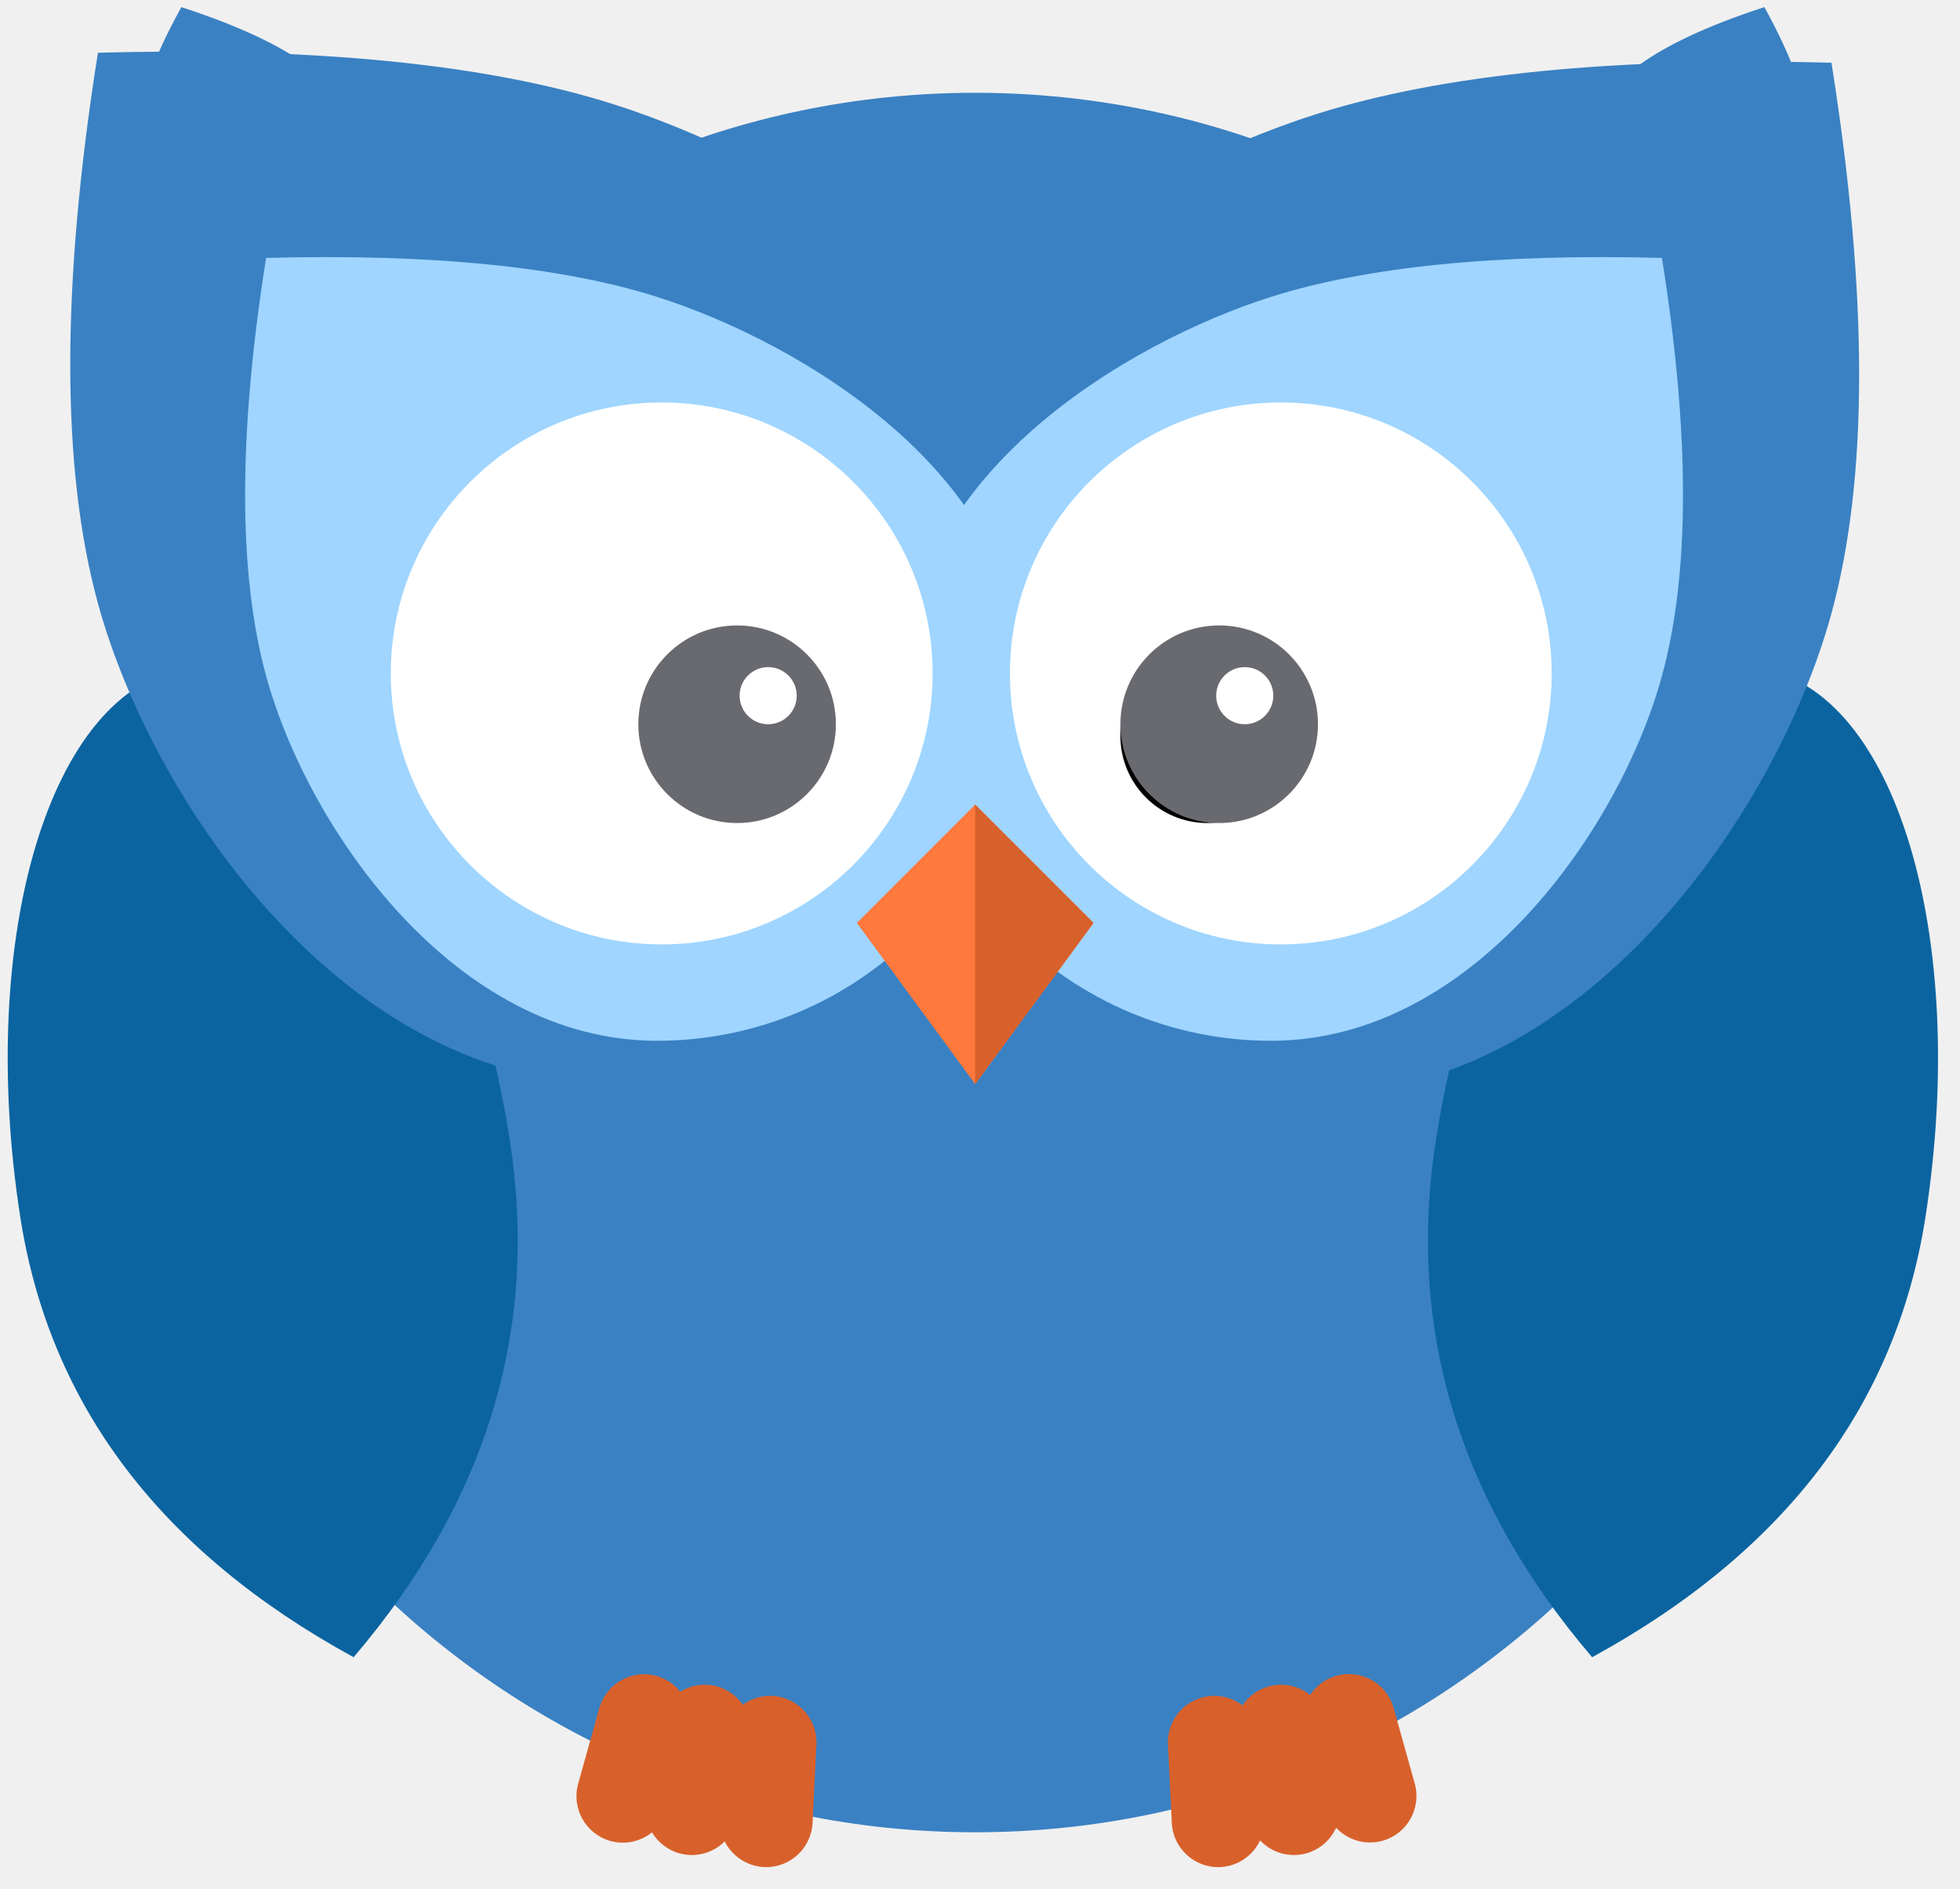
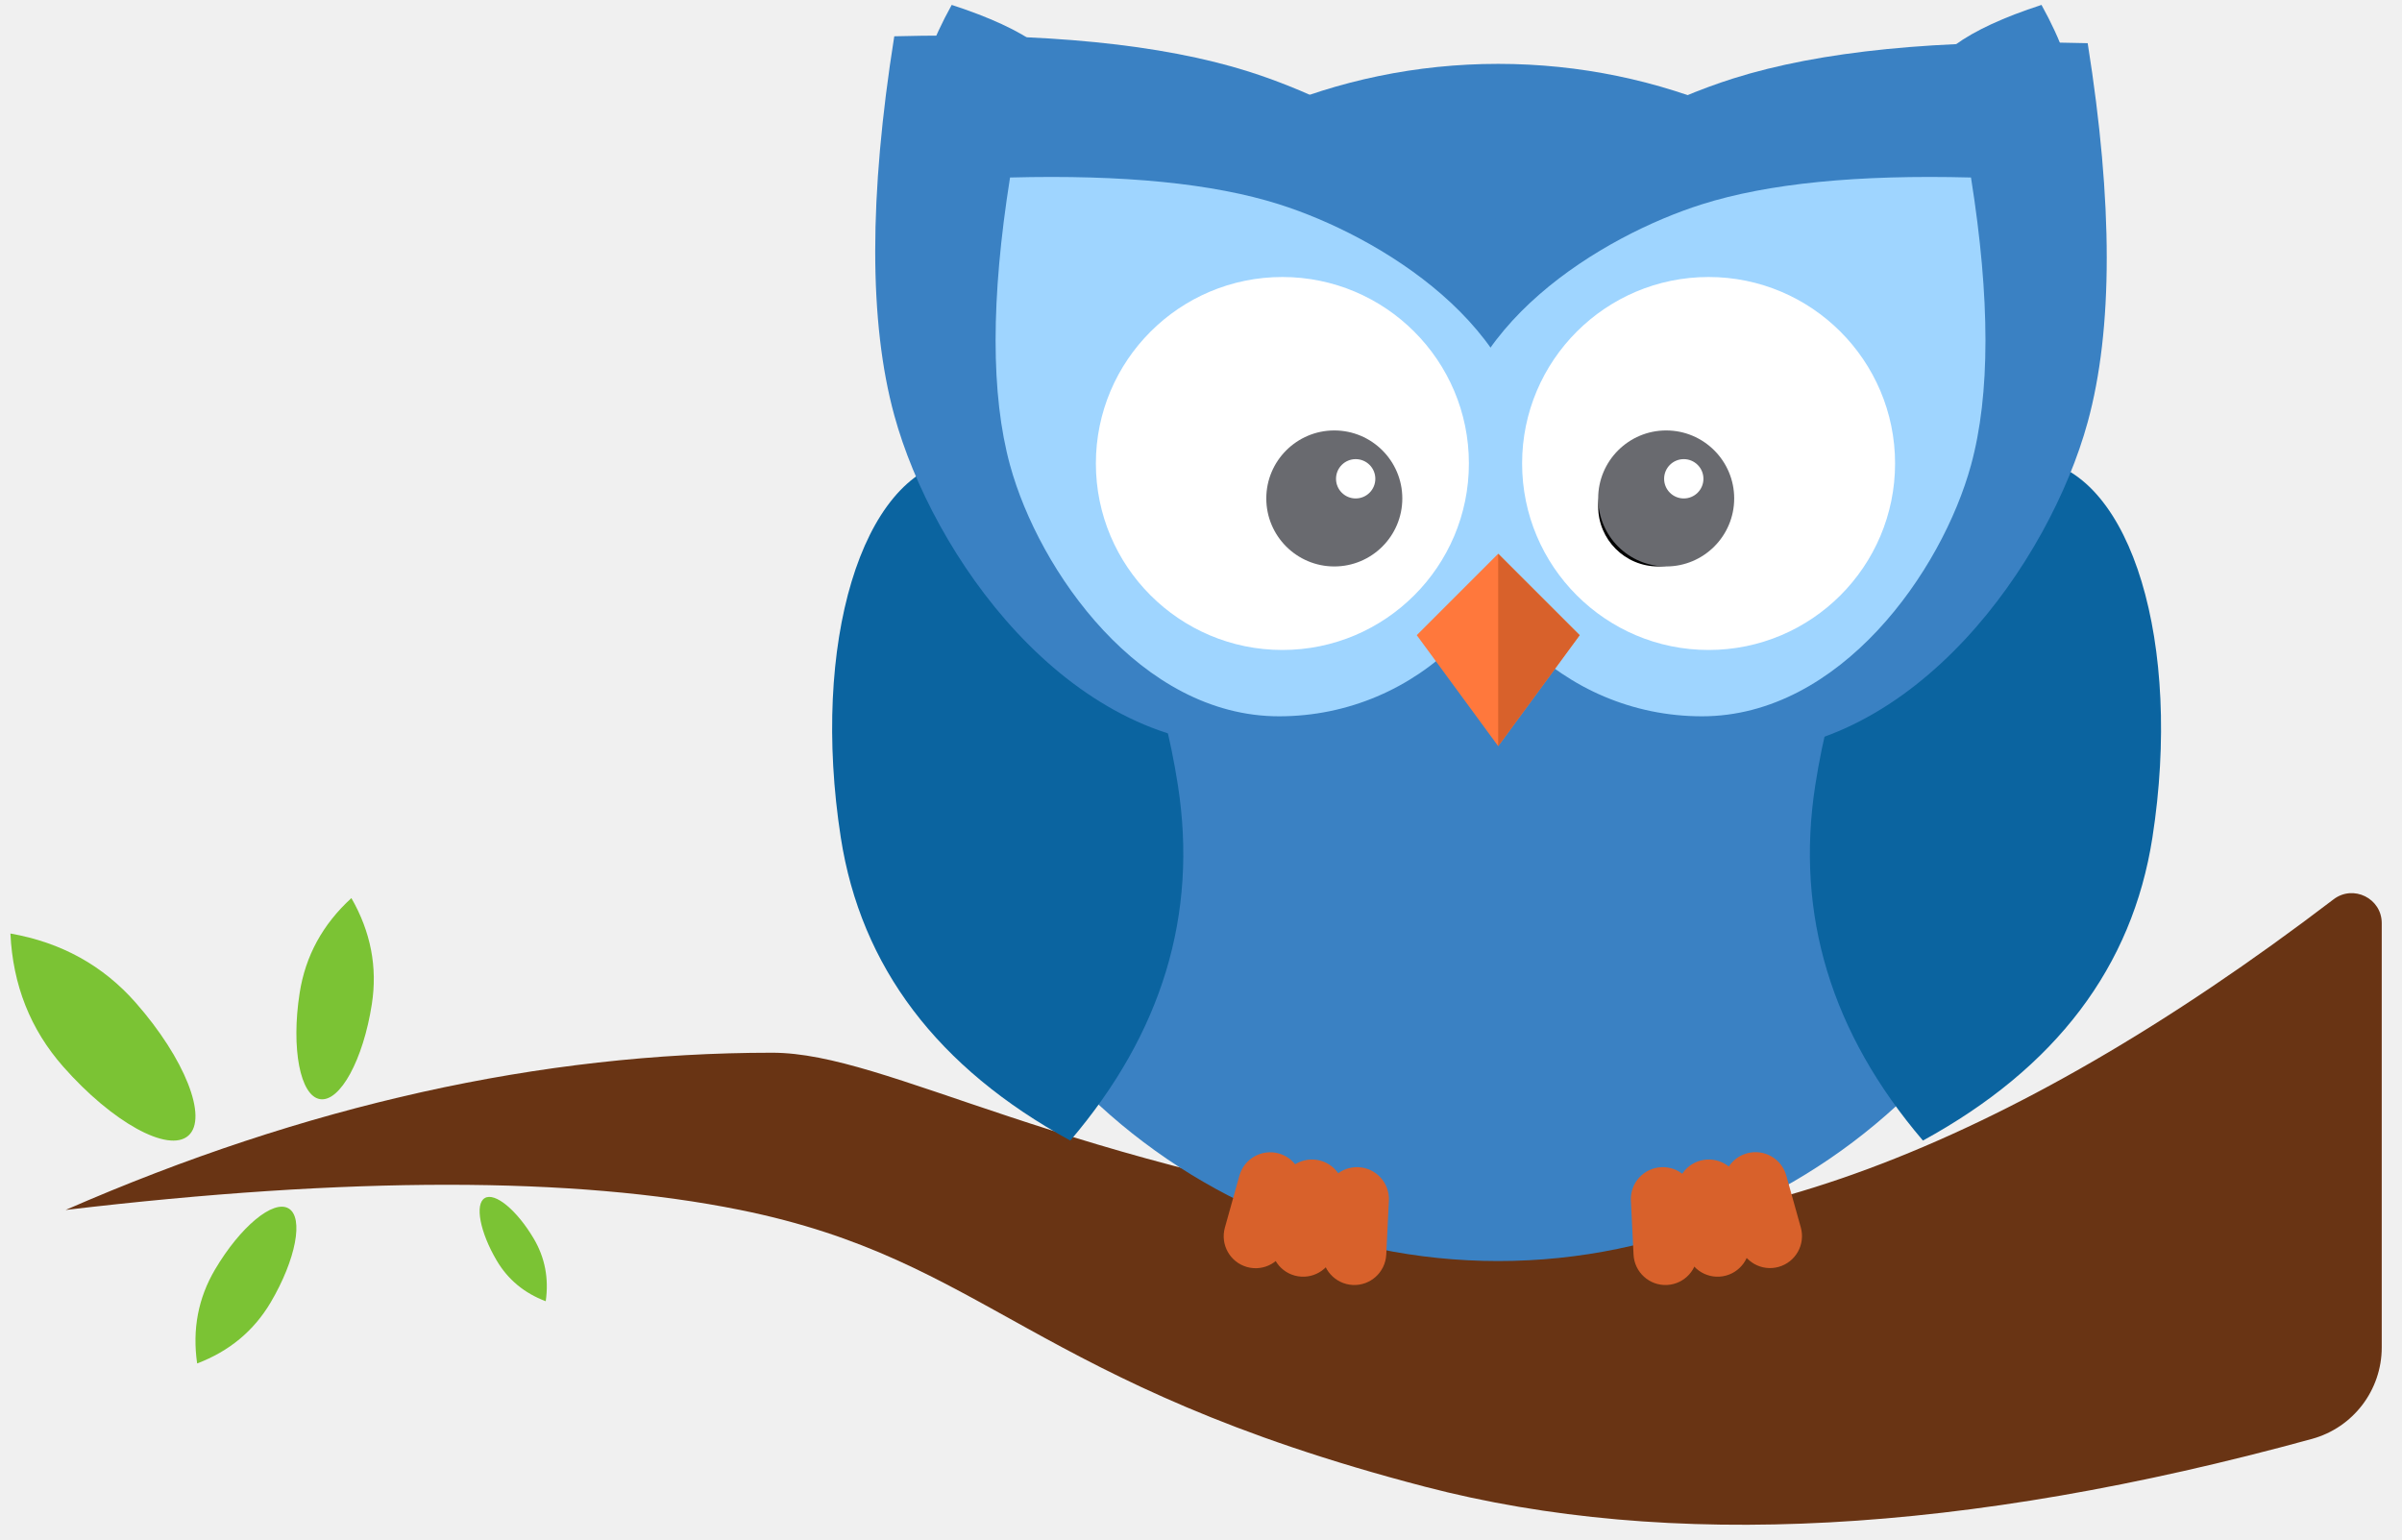
- <svg xmlns="http://www.w3.org/2000/svg" xmlns:xlink="http://www.w3.org/1999/xlink" version="1.1" preserveAspectRatio="xMidYMid meet" viewBox="163.306 26.212 274.446 264.547" width="270.45" height="260.55">
+ <svg xmlns="http://www.w3.org/2000/svg" xmlns:xlink="http://www.w3.org/1999/xlink" version="1.1" preserveAspectRatio="xMidYMid meet" viewBox="-3.917 26.212 486.578 313.332" width="482.58" height="309.33">
  <defs>
-     <path d="M420.54 161.04C420.54 228.28 366.46 282.87 299.85 282.87C233.24 282.87 179.16 228.28 179.16 161.04C179.16 93.8 233.24 39.21 299.85 39.21C366.46 39.21 420.54 93.8 420.54 161.04Z" id="a1ekB5rLRc" />
-     <path d="M234.67 186.03C238.76 212.34 231.46 236.45 212.77 258.35C185.72 243.56 170.16 223 166.07 196.69C159.93 157.23 170.33 122.81 189.26 119.86C208.19 116.92 228.54 146.57 234.67 186.03Z" id="bby0pqMpP" />
-     <path d="M364.38 186.03C360.3 212.34 367.6 236.45 386.29 258.35C413.34 243.56 428.9 223 432.99 196.69C439.12 157.23 428.73 122.81 409.8 119.86C390.87 116.92 370.52 146.57 364.38 186.03Z" id="dIg9KL8gv" />
-     <path d="M316.43 110.73C316.43 147.9 286.25 178.07 249.08 178.07C211.91 178.07 184.71 139.07 176.95 110.73C171.78 91.84 171.78 66.13 176.95 33.6C207.38 32.8 231.42 35.19 249.08 40.78C275.58 49.17 316.43 73.56 316.43 110.73Z" id="a2DrS2AHqz" />
-     <path d="M280.34 112.13C280.34 149.3 310.52 179.48 347.69 179.48C384.85 179.48 412.06 140.47 419.82 112.13C424.99 93.24 424.99 67.53 419.82 35C389.39 34.2 365.35 36.6 347.69 42.18C321.19 50.57 280.34 74.97 280.34 112.13Z" id="ako3CcizK" />
-     <path d="M381.77 58.04C384.9 66.92 395.05 71.44 404.42 68.13C413.79 64.83 417.36 53.09 416.92 45.63C416.63 40.66 414.46 34.52 410.42 27.21C402.68 29.73 396.82 32.44 392.84 35.35C386.87 39.71 378.64 49.17 381.77 58.04Z" id="awVQlplGN" />
-     <path d="M290.21 120.89C290.21 149.1 313.11 172 341.32 172C369.53 172 390.19 142.39 396.07 120.89C400 106.55 400 87.03 396.07 62.34C372.98 61.73 354.73 63.55 341.32 67.79C321.21 74.16 290.21 92.67 290.21 120.89Z" id="a5uYCD19bF" />
-     <path d="M217.29 58.04C214.16 66.92 204.01 71.44 194.64 68.13C185.27 64.83 181.7 53.09 182.14 45.63C182.43 40.66 184.59 34.52 188.64 27.21C196.38 29.73 202.24 32.44 206.22 35.35C212.19 39.71 220.42 49.17 217.29 58.04Z" id="g1dDOOlYfE" />
-     <path d="M306.38 120.89C306.38 149.1 283.48 172 255.26 172C227.05 172 206.4 142.39 200.51 120.89C196.59 106.55 196.59 87.03 200.51 62.34C223.61 61.73 241.86 63.55 255.26 67.79C275.37 74.16 306.38 92.67 306.38 120.89Z" id="aAn7q524y" />
-     <path d="M217.98 120.54C217.98 99.6 234.99 82.59 255.93 82.59C276.88 82.59 293.89 99.6 293.89 120.54C293.89 141.49 276.88 158.5 255.93 158.5C234.99 158.5 217.98 141.49 217.98 120.54Z" id="a6vV9MbyE" />
-     <path d="M304.72 120.54C304.72 99.6 321.72 82.59 342.67 82.59C363.62 82.59 380.62 99.6 380.62 120.54C380.62 141.49 363.62 158.5 342.67 158.5C321.72 158.5 304.72 141.49 304.72 120.54Z" id="bpguD0XQF" />
-     <path d="M280.34 127.66C280.34 135.3 274.14 141.5 266.5 141.5C258.86 141.5 252.66 135.3 252.66 127.66C252.66 120.02 258.86 113.82 266.5 113.82C274.14 113.82 280.34 120.02 280.34 127.66Z" id="d76zxHKAKo" />
-     <path d="M344.59 129.31C344.59 136.04 339.12 141.5 332.39 141.5C325.66 141.5 320.2 136.04 320.2 129.31C320.2 122.58 325.66 117.11 332.39 117.11C339.12 117.11 344.59 122.58 344.59 129.31Z" id="b9KLhGADj" />
-     <path d="M340.39 124.89C340.39 127.1 338.6 128.89 336.39 128.89C334.18 128.89 332.39 127.1 332.39 124.89C332.39 122.68 334.18 120.89 336.39 120.89C338.6 120.89 340.39 122.68 340.39 124.89Z" id="g1mqx6522" />
-     <path d="M299.85 138.92L316.43 155.49L299.85 178.07L283.28 155.49L299.85 138.92Z" id="alx5p0WzI" />
-     <path d="M255.2 260.97C258.66 261.94 260.68 265.53 259.71 268.98C258.77 272.35 257.7 276.21 256.75 279.58C255.79 283.03 252.2 285.05 248.75 284.09C247.49 283.74 250 284.44 248.75 284.09C245.29 283.12 243.27 279.54 244.23 276.08C245.18 272.71 246.25 268.86 247.19 265.49C248.16 262.03 251.75 260.01 255.2 260.97C256.46 261.32 253.95 260.62 255.2 260.97Z" id="dovV9JcQs" />
-     <path d="M263.01 262.29C266.55 262.87 268.95 266.22 268.36 269.76C267.79 273.21 267.14 277.16 266.58 280.61C265.99 284.16 262.65 286.55 259.11 285.97C257.82 285.76 260.39 286.18 259.11 285.97C255.56 285.39 253.16 282.04 253.75 278.5C254.32 275.05 254.97 271.1 255.54 267.65C256.12 264.1 259.46 261.71 263.01 262.29C264.29 262.5 261.72 262.08 263.01 262.29Z" id="apvSQkTYR" />
-     <path d="M271.44 263.77C275.02 263.95 277.79 267 277.61 270.58C277.44 274.08 277.24 278.07 277.07 281.57C276.89 285.15 273.84 287.92 270.26 287.74C268.96 287.68 271.56 287.81 270.26 287.74C266.67 287.56 263.91 284.51 264.08 280.93C264.26 277.43 264.45 273.44 264.63 269.94C264.8 266.36 267.85 263.59 271.44 263.77C272.74 263.83 270.14 263.71 271.44 263.77Z" id="brlez34hl" />
-     <path d="M350.47 260.95C347.01 261.91 344.99 265.5 345.96 268.96C346.9 272.33 347.97 276.18 348.92 279.55C349.88 283.01 353.47 285.03 356.92 284.06C358.18 283.71 355.67 284.41 356.92 284.06C360.38 283.1 362.4 279.51 361.44 276.05C360.49 272.68 359.42 268.83 358.48 265.46C357.51 262 353.92 259.98 350.47 260.95C349.21 261.3 351.72 260.6 350.47 260.95Z" id="b2tbsb3sFt" />
-     <path d="M341.66 262.29C338.12 262.87 335.72 266.22 336.3 269.76C336.87 273.21 337.52 277.16 338.09 280.61C338.67 284.16 342.02 286.55 345.56 285.97C346.84 285.76 344.28 286.18 345.56 285.97C349.1 285.39 351.5 282.04 350.92 278.5C350.35 275.05 349.7 271.1 349.13 267.65C348.54 264.1 345.2 261.71 341.66 262.29C340.38 262.5 342.94 262.08 341.66 262.29Z" id="b6PuS5998O" />
-     <path d="M333.03 263.77C329.44 263.95 326.68 267 326.86 270.58C327.03 274.08 327.23 278.07 327.4 281.57C327.58 285.15 330.63 287.92 334.21 287.74C335.51 287.68 332.91 287.81 334.21 287.74C337.8 287.56 340.56 284.51 340.38 280.93C340.21 277.43 340.01 273.44 339.84 269.94C339.67 266.36 336.62 263.59 333.03 263.77C331.73 263.83 334.33 263.71 333.03 263.77Z" id="b5Ziz9j1Fi" />
-     <path d="M347.88 127.66C347.88 135.3 341.68 141.5 334.04 141.5C326.4 141.5 320.2 135.3 320.2 127.66C320.2 120.02 326.4 113.82 334.04 113.82C341.68 113.82 347.88 120.02 347.88 127.66Z" id="g17fSG2cKr" />
-     <path d="M299.85 138.92L316.43 155.49L299.85 178.07L299.85 138.92Z" id="ainxpW2Pw" />
-     <path d="M274.85 123.66C274.85 125.87 273.06 127.66 270.85 127.66C268.64 127.66 266.85 125.87 266.85 123.66C266.85 121.45 268.64 119.66 270.85 119.66C273.06 119.66 274.85 121.45 274.85 123.66Z" id="eyimibl0" />
-     <path d="M341.62 123.66C341.62 125.87 339.83 127.66 337.62 127.66C335.41 127.66 333.62 125.87 333.62 123.66C333.62 121.45 335.41 119.66 337.62 119.66C339.83 119.66 341.62 121.45 341.62 123.66Z" id="b1GXWQSoph" />
+     <path d="M284.95 328.8C204.54 307.84 196.22 282.71 145.58 272.47C111.82 265.64 66.07 265.64 8.32 272.47C57.13 251.14 105.06 240.47 152.1 240.47C175.86 240.47 210.51 263.67 292.4 275.17C343.64 282.37 402.8 260.39 469.86 209.25C473.88 206.19 479.66 209.05 479.66 214.1C479.66 234.31 479.66 280.71 479.66 300.45C479.66 309.14 473.85 316.77 465.46 319.07C394.69 338.48 334.52 341.72 284.95 328.8Z" id="fwanVSFR1" />
+     <path d="M420.54 161.04C420.54 228.28 366.46 282.87 299.85 282.87C233.24 282.87 179.16 228.28 179.16 161.04C179.16 93.8 233.24 39.21 299.85 39.21C366.46 39.21 420.54 93.8 420.54 161.04Z" id="g1EmGIv92o" />
+     <path d="M234.67 186.03C238.76 212.34 231.46 236.45 212.77 258.35C185.72 243.56 170.16 223 166.07 196.69C159.93 157.23 170.33 122.81 189.26 119.86C208.19 116.92 228.54 146.57 234.67 186.03Z" id="dQkrTbwjA" />
+     <path d="M364.38 186.03C360.3 212.34 367.6 236.45 386.29 258.35C413.34 243.56 428.9 223 432.99 196.69C439.12 157.23 428.73 122.81 409.8 119.86C390.87 116.92 370.52 146.57 364.38 186.03Z" id="b1ZgNW2MQB" />
+     <path d="M316.43 110.73C316.43 147.9 286.25 178.07 249.08 178.07C211.91 178.07 184.71 139.07 176.95 110.73C171.78 91.84 171.78 66.13 176.95 33.6C207.38 32.8 231.42 35.19 249.08 40.78C275.58 49.17 316.43 73.56 316.43 110.73Z" id="d1q6G8jnDx" />
+     <path d="M280.34 112.13C280.34 149.3 310.52 179.48 347.69 179.48C384.85 179.48 412.06 140.47 419.82 112.13C424.99 93.24 424.99 67.53 419.82 35C389.39 34.2 365.35 36.6 347.69 42.18C321.19 50.57 280.34 74.97 280.34 112.13Z" id="a3Il8R8Xlm" />
+     <path d="M381.77 58.04C384.9 66.92 395.05 71.44 404.42 68.13C413.79 64.83 417.36 53.09 416.92 45.63C416.63 40.66 414.46 34.52 410.42 27.21C402.68 29.73 396.82 32.44 392.84 35.35C386.87 39.71 378.64 49.17 381.77 58.04Z" id="b5AVSFQ4LN" />
+     <path d="M290.21 120.89C290.21 149.1 313.11 172 341.32 172C369.53 172 390.19 142.39 396.07 120.89C400 106.55 400 87.03 396.07 62.34C372.98 61.73 354.73 63.55 341.32 67.79C321.21 74.16 290.21 92.67 290.21 120.89Z" id="a43vMh2nj" />
+     <path d="M217.29 58.04C214.16 66.92 204.01 71.44 194.64 68.13C185.27 64.83 181.7 53.09 182.14 45.63C182.43 40.66 184.59 34.52 188.64 27.21C196.38 29.73 202.24 32.44 206.22 35.35C212.19 39.71 220.42 49.17 217.29 58.04Z" id="axe1IH4P2" />
+     <path d="M306.38 120.89C306.38 149.1 283.48 172 255.26 172C227.05 172 206.4 142.39 200.51 120.89C196.59 106.55 196.59 87.03 200.51 62.34C223.61 61.73 241.86 63.55 255.26 67.79C275.37 74.16 306.38 92.67 306.38 120.89Z" id="bgbwVoaVz" />
+     <path d="M217.98 120.54C217.98 99.6 234.99 82.59 255.93 82.59C276.88 82.59 293.89 99.6 293.89 120.54C293.89 141.49 276.88 158.5 255.93 158.5C234.99 158.5 217.98 141.49 217.98 120.54Z" id="b7FgKu6ee" />
+     <path d="M304.72 120.54C304.72 99.6 321.72 82.59 342.67 82.59C363.62 82.59 380.62 99.6 380.62 120.54C380.62 141.49 363.62 158.5 342.67 158.5C321.72 158.5 304.72 141.49 304.72 120.54Z" id="b5znAx8eMT" />
+     <path d="M280.34 127.66C280.34 135.3 274.14 141.5 266.5 141.5C258.86 141.5 252.66 135.3 252.66 127.66C252.66 120.02 258.86 113.82 266.5 113.82C274.14 113.82 280.34 120.02 280.34 127.66Z" id="m3AkDMeQFe" />
+     <path d="M344.59 129.31C344.59 136.04 339.12 141.5 332.39 141.5C325.66 141.5 320.2 136.04 320.2 129.31C320.2 122.58 325.66 117.11 332.39 117.11C339.12 117.11 344.59 122.58 344.59 129.31Z" id="b3UbvBfKfF" />
+     <path d="M340.39 124.89C340.39 127.1 338.6 128.89 336.39 128.89C334.18 128.89 332.39 127.1 332.39 124.89C332.39 122.68 334.18 120.89 336.39 120.89C338.6 120.89 340.39 122.68 340.39 124.89Z" id="b3ntrGWJn" />
+     <path d="M299.85 138.92L316.43 155.49L299.85 178.07L283.28 155.49L299.85 138.92Z" id="beZMzhUHS" />
+     <path d="M255.2 260.97C258.66 261.94 260.68 265.53 259.71 268.98C258.77 272.35 257.7 276.21 256.75 279.58C255.79 283.03 252.2 285.05 248.75 284.09C247.49 283.74 250 284.44 248.75 284.09C245.29 283.12 243.27 279.54 244.23 276.08C245.18 272.71 246.25 268.86 247.19 265.49C248.16 262.03 251.75 260.01 255.2 260.97C256.46 261.32 253.95 260.62 255.2 260.97Z" id="a9381JuCI" />
+     <path d="M263.01 262.29C266.55 262.87 268.95 266.22 268.36 269.76C267.79 273.21 267.14 277.16 266.58 280.61C265.99 284.16 262.65 286.55 259.11 285.97C257.82 285.76 260.39 286.18 259.11 285.97C255.56 285.39 253.16 282.04 253.75 278.5C254.32 275.05 254.97 271.1 255.54 267.65C256.12 264.1 259.46 261.71 263.01 262.29C264.29 262.5 261.72 262.08 263.01 262.29Z" id="a4u3is75Cg" />
+     <path d="M271.44 263.77C275.02 263.95 277.79 267 277.61 270.58C277.44 274.08 277.24 278.07 277.07 281.57C276.89 285.15 273.84 287.92 270.26 287.74C268.96 287.68 271.56 287.81 270.26 287.74C266.67 287.56 263.91 284.51 264.08 280.93C264.26 277.43 264.45 273.44 264.63 269.94C264.8 266.36 267.85 263.59 271.44 263.77C272.74 263.83 270.14 263.71 271.44 263.77Z" id="coGRvfJTm" />
+     <path d="M350.47 260.95C347.01 261.91 344.99 265.5 345.96 268.96C346.9 272.33 347.97 276.18 348.92 279.55C349.88 283.01 353.47 285.03 356.92 284.06C358.18 283.71 355.67 284.41 356.92 284.06C360.38 283.1 362.4 279.51 361.44 276.05C360.49 272.68 359.42 268.83 358.48 265.46C357.51 262 353.92 259.98 350.47 260.95C349.21 261.3 351.72 260.6 350.47 260.95Z" id="h58N40rPT" />
+     <path d="M341.66 262.29C338.12 262.87 335.72 266.22 336.3 269.76C336.87 273.21 337.52 277.16 338.09 280.61C338.67 284.16 342.02 286.55 345.56 285.97C346.84 285.76 344.28 286.18 345.56 285.97C349.1 285.39 351.5 282.04 350.92 278.5C350.35 275.05 349.7 271.1 349.13 267.65C348.54 264.1 345.2 261.71 341.66 262.29C340.38 262.5 342.94 262.08 341.66 262.29Z" id="c17qFkna0G" />
+     <path d="M333.03 263.77C329.44 263.95 326.68 267 326.86 270.58C327.03 274.08 327.23 278.07 327.4 281.57C327.58 285.15 330.63 287.92 334.21 287.74C335.51 287.68 332.91 287.81 334.21 287.74C337.8 287.56 340.56 284.51 340.38 280.93C340.21 277.43 340.01 273.44 339.84 269.94C339.67 266.36 336.62 263.59 333.03 263.77C331.73 263.83 334.33 263.71 333.03 263.77Z" id="a6AY8FEjOF" />
+     <path d="M347.88 127.66C347.88 135.3 341.68 141.5 334.04 141.5C326.4 141.5 320.2 135.3 320.2 127.66C320.2 120.02 326.4 113.82 334.04 113.82C341.68 113.82 347.88 120.02 347.88 127.66Z" id="a1ozUYB5OR" />
+     <path d="M299.85 138.92L316.43 155.49L299.85 178.07L299.85 138.92Z" id="b2t86gmGS" />
+     <path d="M274.85 123.66C274.85 125.87 273.06 127.66 270.85 127.66C268.64 127.66 266.85 125.87 266.85 123.66C266.85 121.45 268.64 119.66 270.85 119.66C273.06 119.66 274.85 121.45 274.85 123.66Z" id="i15XLsRdrP" />
+     <path d="M341.62 123.66C341.62 125.87 339.83 127.66 337.62 127.66C335.41 127.66 333.62 125.87 333.62 123.66C333.62 121.45 335.41 119.66 337.62 119.66C339.83 119.66 341.62 121.45 341.62 123.66Z" id="a9dke5ReJ7" />
+     <path d="M22.57 230.28C32.56 241.63 37.36 253.76 33.29 257.35C29.21 260.94 17.79 254.63 7.8 243.28C1.14 235.71 -2.43 226.69 -2.92 216.21C7.41 218.02 15.91 222.71 22.57 230.28Z" id="a43VQwq4Rr" />
+     <path d="M38.72 284.59C43.86 275.89 50.56 270.32 53.69 272.16C56.82 274.01 55.18 282.57 50.05 291.28C46.62 297.08 41.63 301.23 35.08 303.71C34.08 296.77 35.29 290.4 38.72 284.59Z" id="a2d1gpLWbT" />
+     <path d="M55.94 228.32C54.18 239.61 56.05 249.29 60.1 249.92C64.16 250.55 68.88 241.9 70.63 230.6C71.8 223.07 70.42 215.87 66.47 209C60.62 214.35 57.11 220.79 55.94 228.32Z" id="c2HOHhSrNc" />
+     <path d="M103.59 278.32C100.17 272.53 95.7 268.82 93.62 270.05C91.54 271.27 92.63 276.98 96.05 282.78C98.33 286.64 101.65 289.4 106.02 291.05C106.68 286.43 105.87 282.19 103.59 278.32Z" id="b5G4TVpqdo" />
  </defs>
  <g>
    <g>
-       <use xlink:href="#a1ekB5rLRc" opacity="1" fill="#3a81c3" fill-opacity="1" />
-     </g>
-     <g>
-       <use xlink:href="#bby0pqMpP" opacity="1" fill="#0b64a0" fill-opacity="1" />
-     </g>
-     <g>
-       <use xlink:href="#dIg9KL8gv" opacity="1" fill="#0b64a0" fill-opacity="1" />
-     </g>
-     <g>
-       <use xlink:href="#a2DrS2AHqz" opacity="1" fill="#3a81c3" fill-opacity="1" />
-     </g>
-     <g>
-       <use xlink:href="#ako3CcizK" opacity="1" fill="#3a81c3" fill-opacity="1" />
-     </g>
-     <g>
-       <use xlink:href="#awVQlplGN" opacity="1" fill="#3a81c3" fill-opacity="1" />
+       <use xlink:href="#fwanVSFR1" opacity="1" fill="#693414" fill-opacity="1" />
      <g>
-         <use xlink:href="#awVQlplGN" opacity="1" fill-opacity="0" stroke="#fea343" stroke-width="0" stroke-opacity="1" />
+         <use xlink:href="#fwanVSFR1" opacity="1" fill-opacity="0" stroke="#c80709" stroke-width="0" stroke-opacity="1" />
      </g>
    </g>
    <g>
-       <use xlink:href="#a5uYCD19bF" opacity="1" fill="#9fd5ff" fill-opacity="1" />
+       <use xlink:href="#g1EmGIv92o" opacity="1" fill="#3a81c3" fill-opacity="1" />
    </g>
    <g>
-       <use xlink:href="#g1dDOOlYfE" opacity="1" fill="#3a81c3" fill-opacity="1" />
+       <use xlink:href="#dQkrTbwjA" opacity="1" fill="#0b64a0" fill-opacity="1" />
    </g>
    <g>
-       <use xlink:href="#aAn7q524y" opacity="1" fill="#9fd5ff" fill-opacity="1" />
+       <use xlink:href="#b1ZgNW2MQB" opacity="1" fill="#0b64a0" fill-opacity="1" />
    </g>
    <g>
-       <use xlink:href="#a6vV9MbyE" opacity="1" fill="#ffffff" fill-opacity="1" />
+       <use xlink:href="#d1q6G8jnDx" opacity="1" fill="#3a81c3" fill-opacity="1" />
    </g>
    <g>
-       <use xlink:href="#bpguD0XQF" opacity="1" fill="#ffffff" fill-opacity="1" />
+       <use xlink:href="#a3Il8R8Xlm" opacity="1" fill="#3a81c3" fill-opacity="1" />
    </g>
    <g>
-       <use xlink:href="#d76zxHKAKo" opacity="1" fill="#696a6f" fill-opacity="1" />
-     </g>
-     <g>
-       <use xlink:href="#b9KLhGADj" opacity="1" fill="#000000" fill-opacity="1" />
-     </g>
-     <g>
-       <use xlink:href="#g1mqx6522" opacity="1" fill="#ffffff" fill-opacity="1" />
-     </g>
-     <g>
-       <use xlink:href="#alx5p0WzI" opacity="1" fill="#ff783c" fill-opacity="1" />
+       <use xlink:href="#b5AVSFQ4LN" opacity="1" fill="#3a81c3" fill-opacity="1" />
      <g>
-         <use xlink:href="#alx5p0WzI" opacity="1" fill-opacity="0" stroke="#ff9f00" stroke-width="0" stroke-opacity="1" />
+         <use xlink:href="#b5AVSFQ4LN" opacity="1" fill-opacity="0" stroke="#fea343" stroke-width="0" stroke-opacity="1" />
      </g>
    </g>
    <g>
-       <use xlink:href="#dovV9JcQs" opacity="1" fill="#d8612b" fill-opacity="1" />
+       <use xlink:href="#a43vMh2nj" opacity="1" fill="#9fd5ff" fill-opacity="1" />
    </g>
    <g>
-       <use xlink:href="#apvSQkTYR" opacity="1" fill="#d8612b" fill-opacity="1" />
+       <use xlink:href="#axe1IH4P2" opacity="1" fill="#3a81c3" fill-opacity="1" />
    </g>
    <g>
-       <use xlink:href="#brlez34hl" opacity="1" fill="#d8612b" fill-opacity="1" />
+       <use xlink:href="#bgbwVoaVz" opacity="1" fill="#9fd5ff" fill-opacity="1" />
    </g>
    <g>
-       <use xlink:href="#b2tbsb3sFt" opacity="1" fill="#d8612b" fill-opacity="1" />
+       <use xlink:href="#b7FgKu6ee" opacity="1" fill="#ffffff" fill-opacity="1" />
    </g>
    <g>
-       <use xlink:href="#b6PuS5998O" opacity="1" fill="#d8612b" fill-opacity="1" />
+       <use xlink:href="#b5znAx8eMT" opacity="1" fill="#ffffff" fill-opacity="1" />
    </g>
    <g>
-       <use xlink:href="#b5Ziz9j1Fi" opacity="1" fill="#d8612b" fill-opacity="1" />
+       <use xlink:href="#m3AkDMeQFe" opacity="1" fill="#696a6f" fill-opacity="1" />
    </g>
    <g>
-       <use xlink:href="#g17fSG2cKr" opacity="1" fill="#696a6f" fill-opacity="1" />
+       <use xlink:href="#b3UbvBfKfF" opacity="1" fill="#000000" fill-opacity="1" />
    </g>
    <g>
-       <use xlink:href="#ainxpW2Pw" opacity="1" fill="#d8612b" fill-opacity="1" />
+       <use xlink:href="#b3ntrGWJn" opacity="1" fill="#ffffff" fill-opacity="1" />
+     </g>
+     <g>
+       <use xlink:href="#beZMzhUHS" opacity="1" fill="#ff783c" fill-opacity="1" />
      <g>
-         <use xlink:href="#ainxpW2Pw" opacity="1" fill-opacity="0" stroke="#ff9f00" stroke-width="0" stroke-opacity="1" />
+         <use xlink:href="#beZMzhUHS" opacity="1" fill-opacity="0" stroke="#ff9f00" stroke-width="0" stroke-opacity="1" />
      </g>
    </g>
    <g>
-       <use xlink:href="#eyimibl0" opacity="1" fill="#ffffff" fill-opacity="1" />
+       <use xlink:href="#a9381JuCI" opacity="1" fill="#d8612b" fill-opacity="1" />
    </g>
    <g>
-       <use xlink:href="#b1GXWQSoph" opacity="1" fill="#ffffff" fill-opacity="1" />
+       <use xlink:href="#a4u3is75Cg" opacity="1" fill="#d8612b" fill-opacity="1" />
+     </g>
+     <g>
+       <use xlink:href="#coGRvfJTm" opacity="1" fill="#d8612b" fill-opacity="1" />
+     </g>
+     <g>
+       <use xlink:href="#h58N40rPT" opacity="1" fill="#d8612b" fill-opacity="1" />
+     </g>
+     <g>
+       <use xlink:href="#c17qFkna0G" opacity="1" fill="#d8612b" fill-opacity="1" />
+     </g>
+     <g>
+       <use xlink:href="#a6AY8FEjOF" opacity="1" fill="#d8612b" fill-opacity="1" />
+     </g>
+     <g>
+       <use xlink:href="#a1ozUYB5OR" opacity="1" fill="#696a6f" fill-opacity="1" />
+     </g>
+     <g>
+       <use xlink:href="#b2t86gmGS" opacity="1" fill="#d8612b" fill-opacity="1" />
+       <g>
+         <use xlink:href="#b2t86gmGS" opacity="1" fill-opacity="0" stroke="#ff9f00" stroke-width="0" stroke-opacity="1" />
+       </g>
+     </g>
+     <g>
+       <use xlink:href="#i15XLsRdrP" opacity="1" fill="#ffffff" fill-opacity="1" />
+     </g>
+     <g>
+       <use xlink:href="#a9dke5ReJ7" opacity="1" fill="#ffffff" fill-opacity="1" />
+     </g>
+     <g>
+       <use xlink:href="#a43VQwq4Rr" opacity="1" fill="#7bc334" fill-opacity="1" />
+     </g>
+     <g>
+       <use xlink:href="#a2d1gpLWbT" opacity="1" fill="#7bc334" fill-opacity="1" />
+     </g>
+     <g>
+       <use xlink:href="#c2HOHhSrNc" opacity="1" fill="#7bc334" fill-opacity="1" />
+     </g>
+     <g>
+       <use xlink:href="#b5G4TVpqdo" opacity="1" fill="#7bc334" fill-opacity="1" />
    </g>
  </g>
</svg>
